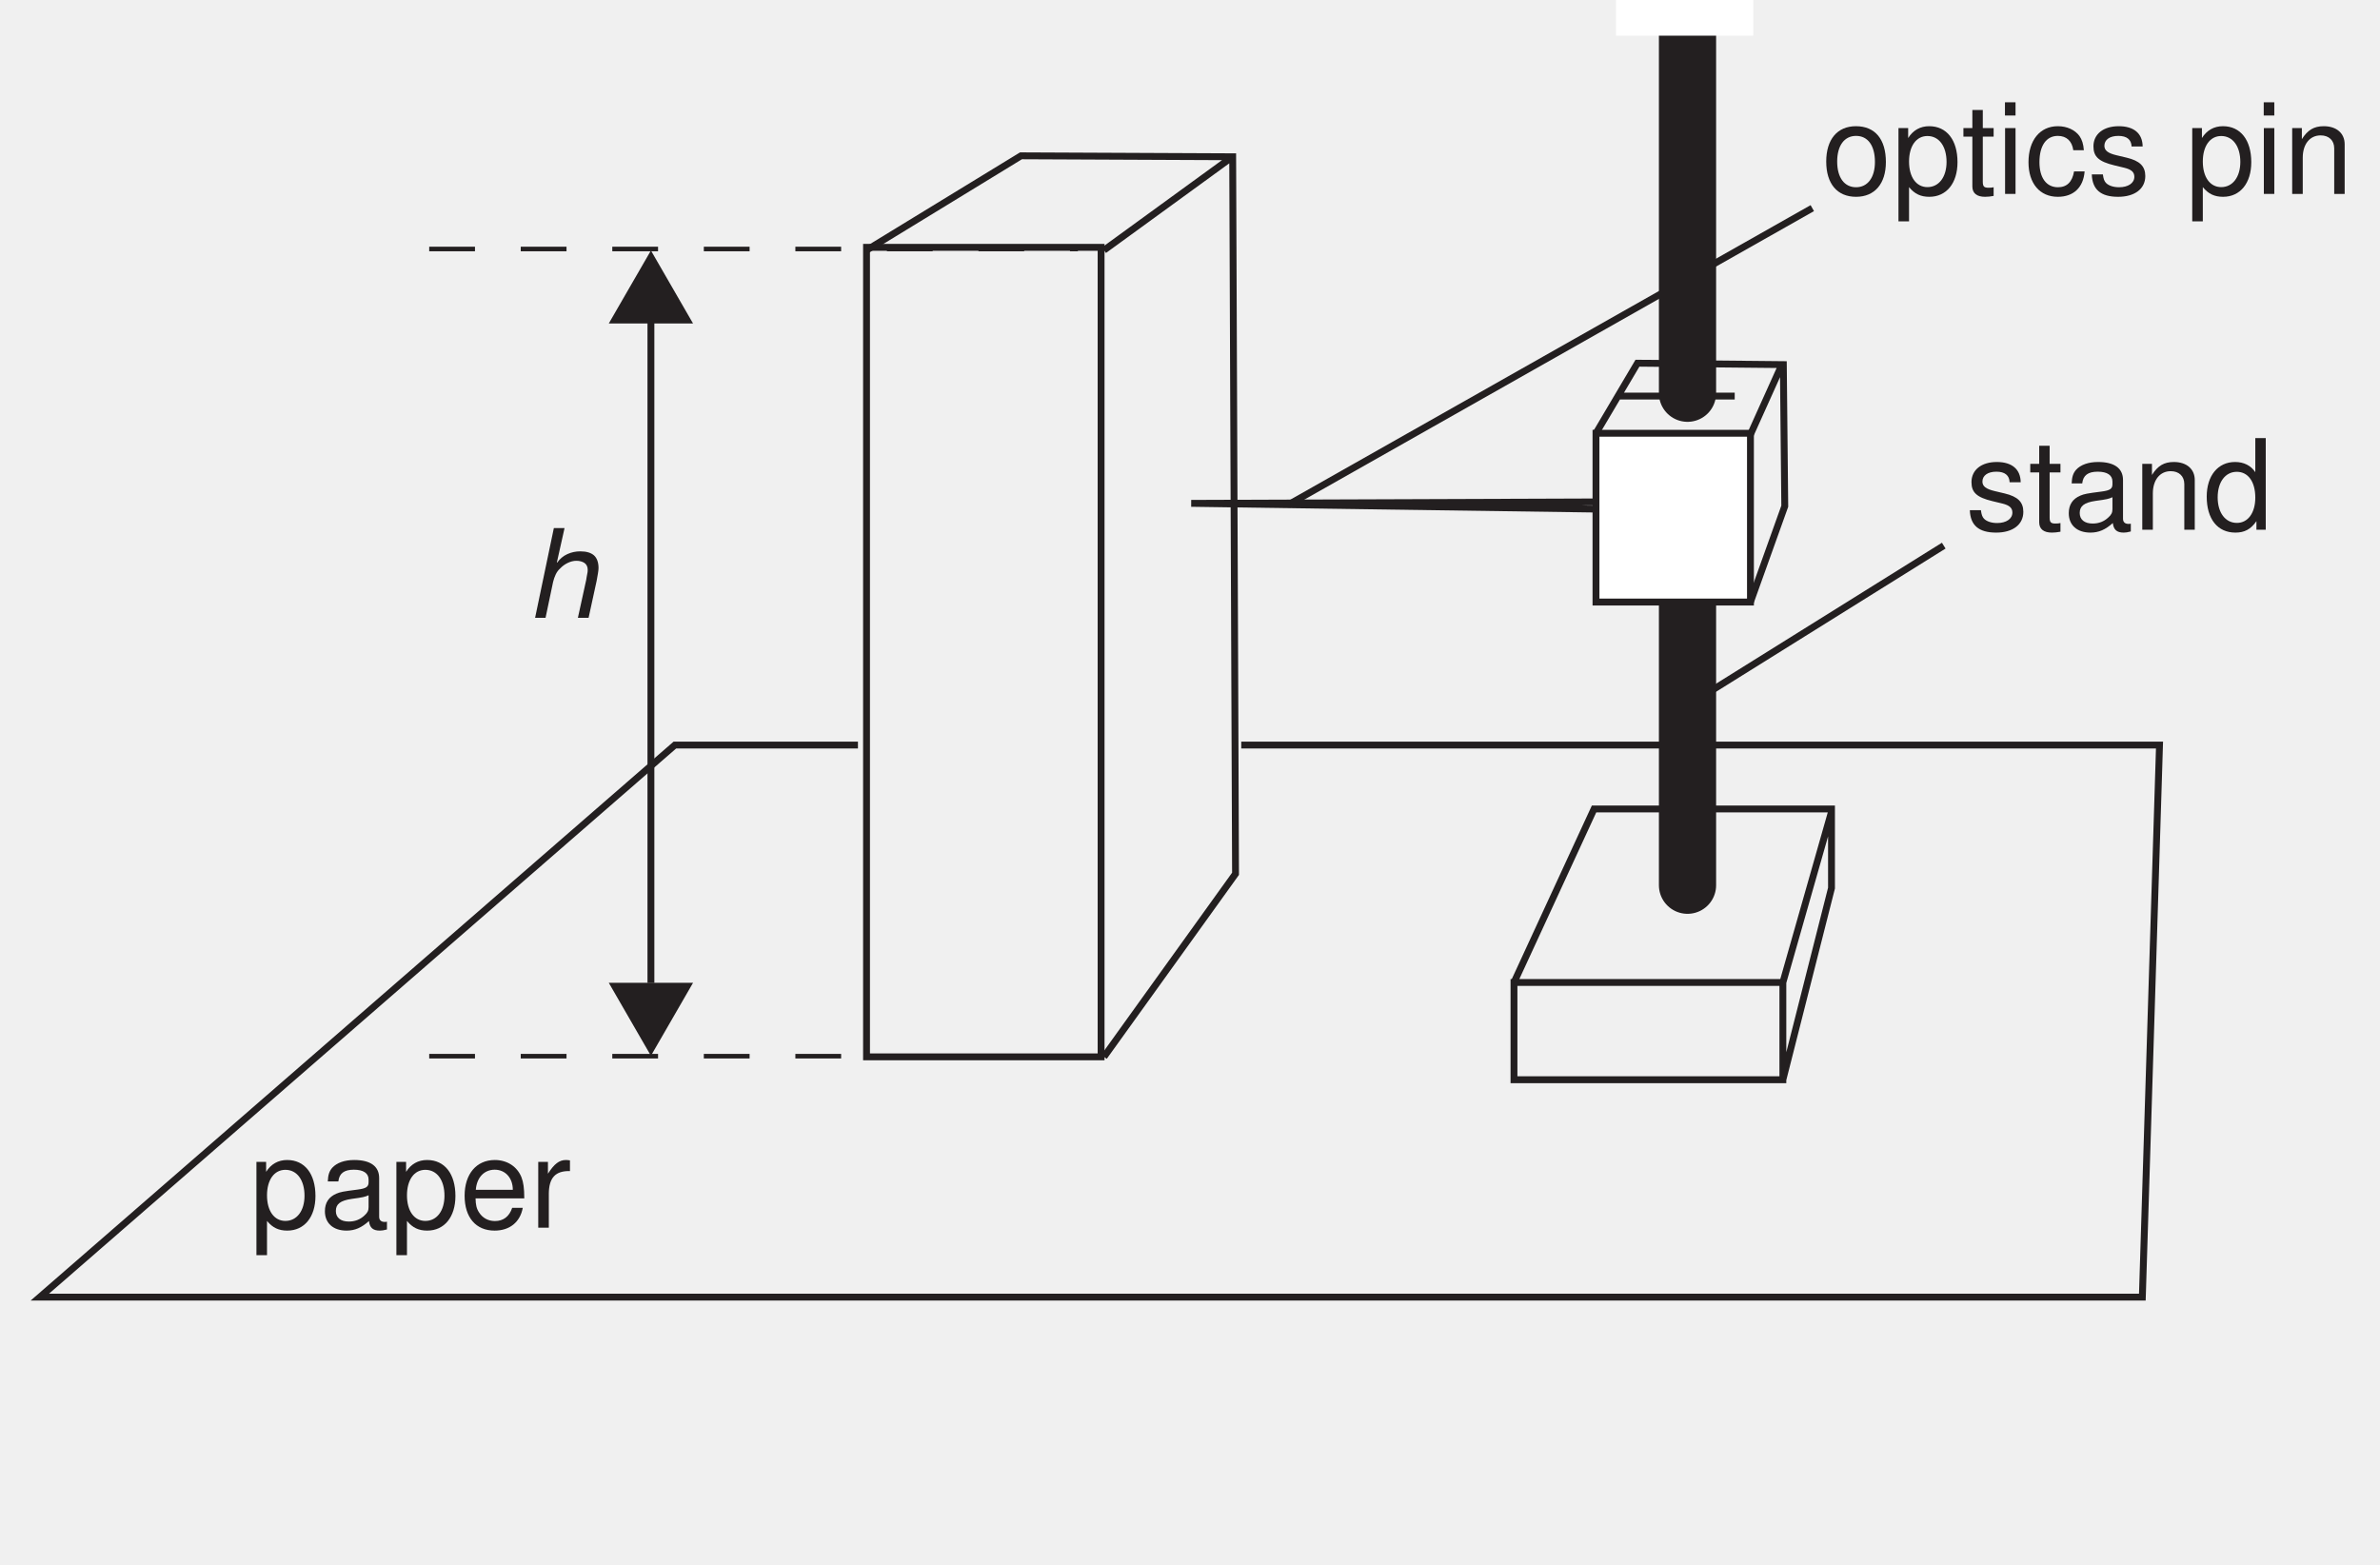
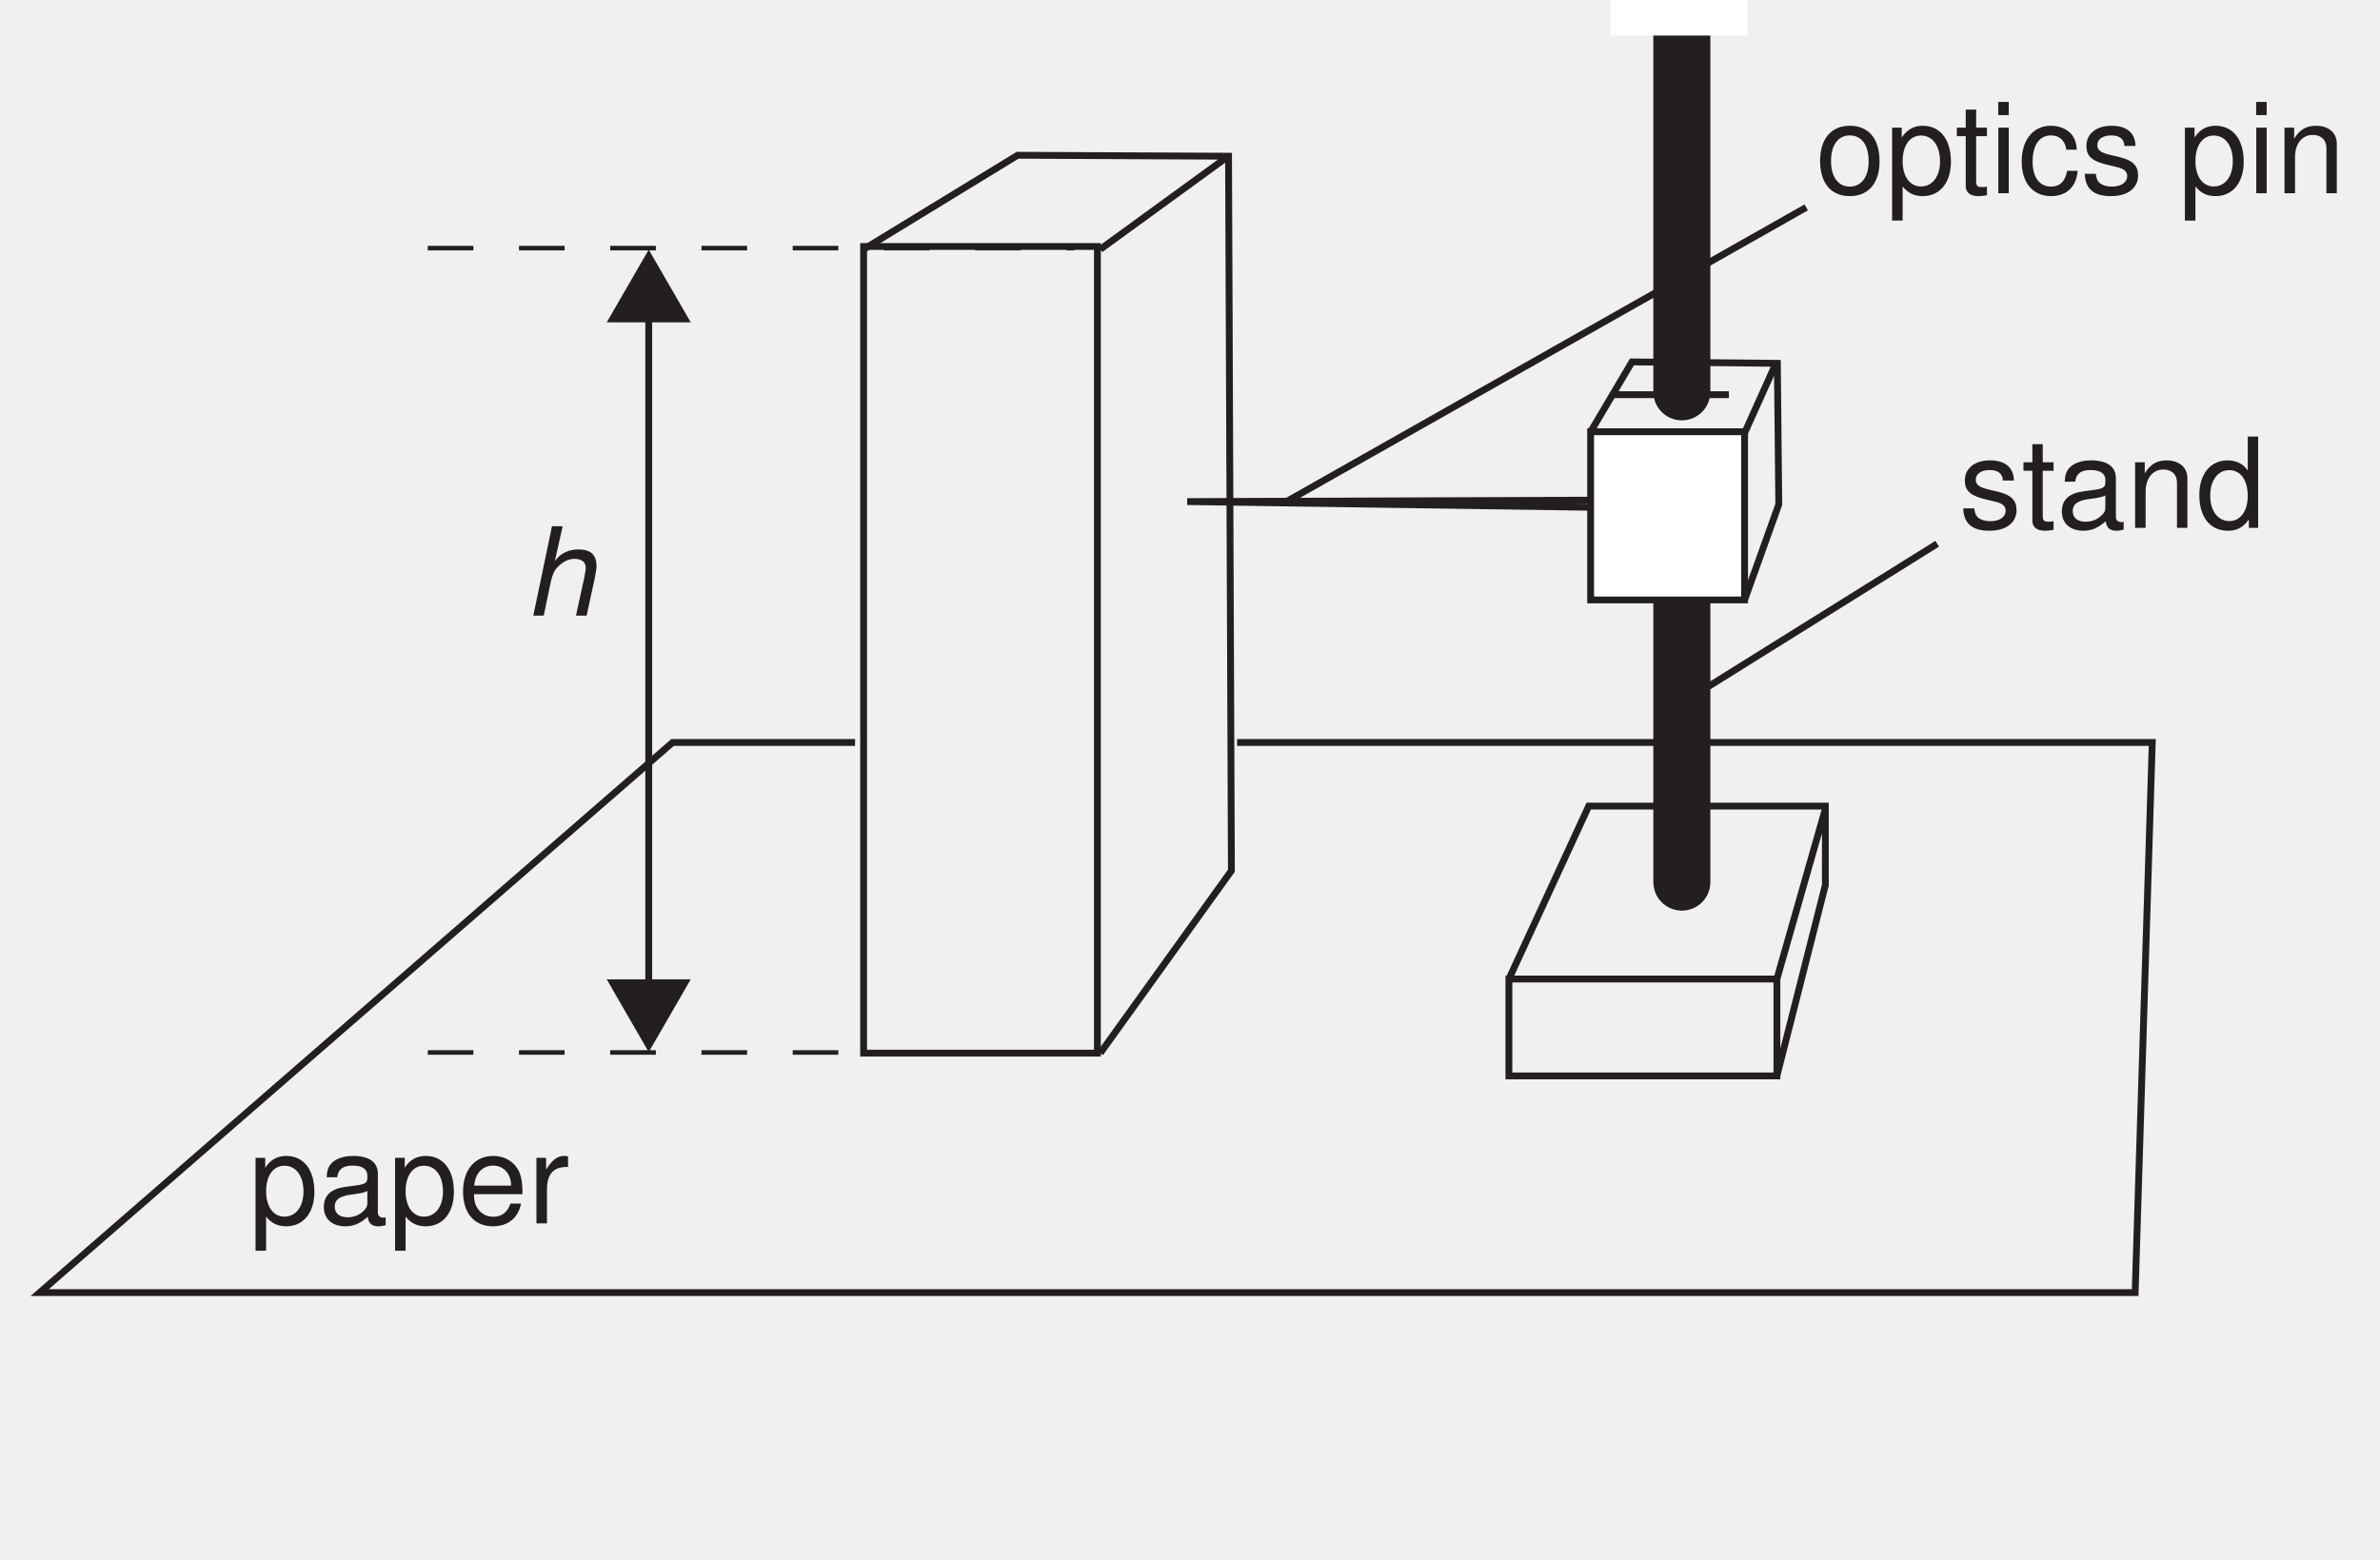
- <svg xmlns="http://www.w3.org/2000/svg" xmlns:xlink="http://www.w3.org/1999/xlink" data-id="0625_2007ON_05_q04_fig4-2" data-width-mm="73.38" data-height-mm="48.25" data-measure="false" data-source="0625/05 ON 2007 p8" version="1.1" width="208" height="136.773" viewBox="0 0 208 136.773">
+ <svg xmlns="http://www.w3.org/2000/svg" xmlns:xlink="http://www.w3.org/1999/xlink" data-id="0625_2007ON_05_q04_fig4-2" data-width-mm="73.62" data-height-mm="48.25" data-measure="false" data-source="0625/05 ON 2007 p8" version="1.1" width="208.7" height="136.773" viewBox="0 0 208.7 136.773">
  <defs>
    <clipPath id="clip_1">
-       <path transform="matrix(1,0,0,-1,-63.999,371.499)" d="M64 234.726H272V371.5H64Z" />
+       <path transform="matrix(1,0,0,-1,-63.999,371.499)" d="M64 234.726H272.7V371.5H64Z" />
    </clipPath>
    <clipPath id="clip_2">
      <path transform="matrix(1,0,0,-1,-63.999,371.499)" d="M0 0H595V842H0Z" />
    </clipPath>
    <clipPath id="clip_3">
      <path transform="matrix(1,0,0,-1,-63.999,371.499)" d="M121.39 694.126V432.283H473.886V694.126" />
    </clipPath>
    <clipPath id="clip_4">
      <path transform="matrix(1,0,0,-1,-63.999,371.499)" d="M66.678 376.131V257.83H269.682V376.131" />
    </clipPath>
    <clipPath id="clip_5">
      <path transform="matrix(1,0,0,-1,-63.999,371.499)" d="M66.678 376.131V257.83H269.682V376.131" />
    </clipPath>
    <path id="font_6_1" d="M.230 .713 .169 .440 .171 .438C.192 .468 .219 .491 .252 .506 .285 .521 .319 .528 .355 .528 .404 .528 .440 .517 .464 .496 .487 .475 .5 .441 .5 .395 .5 .384 .498 .369 .495 .351 .492 .333 .489 .314 .485 .294L.421 0H.336L.402 .301C.403 .306 .404 .313 .405 .320 .406 .327 .408 .334 .409 .342 .410 .349 .412 .357 .413 .364 .414 .371 .414 .376 .414 .381 .414 .406 .405 .424 .388 .436 .371 .447 .349 .453 .324 .453 .301 .453 .278 .447 .255 .436 .232 .425 .212 .410 .196 .393 .181 .380 .169 .364 .160 .345 .151 .326 .144 .306 .139 .285L.079 0H-.004L.145 .713H.230Z" />
    <path id="font_7_84" d="M.437 .377C.436 .480 .368 .538 .247 .538 .125 .538 .046 .475 .046 .378 .046 .296 .088 .257 .212 .227L.291 .208C.348 .194 .371 .173 .371 .136 .371 .086 .322 .053 .25 .053 .204 .053 .166 .066 .145 .088 .132 .103 .126 .118 .121 .155H.033C.037 .034 .105-.023 .242-.023 .375-.023 .458 .041 .458 .142 .458 .220 .414 .263 .310 .288L.230 .307C.162 .323 .133 .345 .133 .382 .133 .431 .176 .461 .244 .461 .311 .461 .347 .432 .349 .377H.437Z" />
    <path id="font_7_85" d="M.253 .523H.167V.667H.084V.523H.013V.455H.084V.059C.084 .005 .120-.023 .185-.023 .207-.023 .225-.021 .253-.016V.053C.241 .050 .230 .049 .213 .049 .177 .049 .167 .059 .167 .097V.455H.253V.523Z" />
    <path id="font_7_66" d="M.534 .048C.526 .046 .521 .046 .516 .046 .487 .046 .472 .061 .472 .087V.395C.472 .488 .403 .538 .274 .538 .197 .538 .136 .516 .100 .477 .076 .450 .066 .420 .064 .368H.148C.155 .432 .194 .461 .271 .461 .347 .461 .388 .433 .388 .383V.361C.388 .325 .369 .312 .301 .303 .183 .288 .165 .284 .133 .271 .072 .245 .041 .199 .041 .131 .041 .036 .107-.023 .213-.023 .279-.023 .332 0 .391 .053 .397 0 .423-.023 .477-.023 .495-.023 .506-.021 .534-.014V.048M.388 .164C.388 .136 .380 .119 .355 .097 .321 .065 .280 .049 .231 .049 .166 .049 .128 .080 .128 .133 .128 .188 .164 .216 .254 .229 .343 .241 .360 .245 .388 .258V.164Z" />
    <path id="font_7_79" d="M.069 .523V0H.153V.288C.153 .395 .209 .465 .295 .465 .361 .465 .403 .425 .403 .362V0H.486V.395C.486 .482 .421 .538 .320 .538 .242 .538 .192 .508 .146 .435V.523H.069Z" />
    <path id="font_7_69" d="M.494 .728H.411V.457C.376 .510 .320 .538 .250 .538 .114 .538 .025 .429 .025 .263 .025 .085 .111-.023 .253-.023 .325-.023 .375 .003 .420 .068V0H.494V.728M.264 .460C.354 .460 .411 .381 .411 .255 .411 .134 .353 .054 .265 .054 .173 .054 .112 .135 .112 .257 .112 .379 .173 .460 .264 .460Z" />
    <path id="font_7_80" d="M.271 .538C.123 .538 .035 .433 .035 .257 .035 .080 .123-.023 .272-.023 .420-.023 .509 .081 .509 .253 .509 .435 .423 .538 .271 .538M.272 .461C.366 .461 .422 .384 .422 .254 .422 .130 .364 .053 .272 .053 .179 .053 .122 .130 .122 .257 .122 .384 .179 .461 .272 .461Z" />
    <path id="font_7_81" d="M.053-.218H.137V.054C.181 .000 .230-.023 .298-.023 .434-.023 .522 .085 .522 .252 .522 .429 .436 .538 .297 .538 .226 .538 .169 .506 .130 .444V.523H.053V-.218M.283 .460C.375 .460 .435 .379 .435 .254 .435 .135 .375 .054 .283 .054 .194 .054 .137 .134 .137 .257 .137 .380 .194 .460 .283 .460Z" />
    <path id="font_7_74" d="M.149 .523H.066V0H.149V.523M.149 .728H.065V.623H.149V.728Z" />
    <path id="font_7_68" d="M.470 .347C.466 .398 .455 .431 .435 .460 .399 .509 .336 .538 .263 .538 .121 .538 .030 .426 .030 .252 .030 .083 .120-.023 .263-.023 .388-.023 .466 .051 .476 .179H.392C.378 .095 .335 .053 .264 .053 .172 .053 .117 .128 .117 .252 .117 .383 .171 .461 .263 .461 .332 .461 .376 .420 .386 .347H.470Z" />
    <path id="font_7_1" d="" />
    <path id="font_7_70" d="M.513 .233C.513 .313 .506 .361 .491 .400 .457 .486 .377 .538 .279 .538 .133 .538 .039 .427 .039 .254 .039 .081 .129-.023 .277-.023 .397-.023 .480 .044 .501 .158H.417C.394 .089 .347 .053 .280 .053 .227 .053 .182 .077 .154 .121 .134 .151 .127 .181 .126 .233H.513M.128 .301C.135 .398 .194 .461 .278 .461 .363 .461 .422 .395 .422 .301H.128Z" />
    <path id="font_7_83" d="M.068 .523V0H.152V.271C.153 .397 .205 .453 .320 .450V.535C.306 .537 .298 .538 .288 .538 .234 .538 .194 .506 .145 .429V.523H.068Z" />
    <clipPath id="clip_8">
      <path transform="matrix(1,0,0,-1,-63.999,371.499)" d="M329.086 376.083V257.878H525.108V376.083" />
    </clipPath>
    <clipPath id="clip_9">
      <path transform="matrix(1,0,0,-1,-63.999,371.499)" d="M329.086 376.083V257.878H525.108V376.083" />
    </clipPath>
  </defs>
  <g clip-path="url(#clip_1)">
    <g clip-path="url(#clip_2)">
      <g clip-path="url(#clip_3)" />
      <g clip-path="url(#clip_4)">
        <path transform="matrix(1,0,0,-1,96.480,92.368)" stroke-width=".6" stroke-linecap="butt" stroke-miterlimit="4" stroke-linejoin="miter" fill="none" stroke="#231f20" d="M0 0 11.5 16 11.25 78.667-7.25 78.75-20.75 70.5M0 70.5 11.001 78.5M59.334 6.5H35.835V-2H59.334ZM59.334-2 63.584 14.75V21.667H42.834L35.834 6.5M59.334 6.5 63.584 21.417M-21.5 27.25H-37.5L-93-21H90.75L92.25 27.25H12" />
      </g>
      <path transform="matrix(1,0,0,-1,147.480,77.368)" stroke-width="5" stroke-linecap="round" stroke-miterlimit="4" stroke-linejoin="miter" fill="none" stroke="#231f20" d="M0 0V35.5" />
      <path transform="matrix(1,0,0,-1,-63.999,371.499)" d="M203.48 318.881H216.98V333.631H203.48Z" fill="#ffffff" />
      <g clip-path="url(#clip_5)">
        <path transform="matrix(1,0,0,-1,-63.999,371.499)" stroke-width=".6" stroke-linecap="round" stroke-miterlimit="4" stroke-linejoin="miter" fill="none" stroke="#231f20" d="M216.98 318.881H203.48V333.631H216.98Z" />
        <path transform="matrix(1,0,0,-1,147.480,34.368)" stroke-width="5" stroke-linecap="round" stroke-miterlimit="4" stroke-linejoin="miter" fill="none" stroke="#231f20" d="M0 0V34" />
      </g>
      <path transform="matrix(1,0,0,-1,152.980,52.618)" stroke-width=".6" stroke-linecap="butt" stroke-miterlimit="4" stroke-linejoin="miter" fill="none" stroke="#231f20" d="M0 0 3 8.375 2.875 20.75-9.875 20.875-13.5 14.75M-.001 14.64 2.75 20.75M-11.5 18H-1.375M-13.625 8.75-48.874 8.625-13.5 8.125M-56.75-39.75H-77.25V31H-56.75Z" />
      <path transform="matrix(1,0,0,-1,-63.999,371.499)" d="M205.23 368.381H217.23V376.131H205.23Z" fill="#ffffff" />
      <path transform="matrix(1,0,0,-1,37.511,21.762)" stroke-width=".4" stroke-linecap="butt" stroke-dasharray="4,4" stroke-miterlimit="4" stroke-linejoin="miter" fill="none" stroke="#231f20" d="M0 0H56.693" />
      <path transform="matrix(1,0,0,-1,56.887,27.309)" stroke-width=".6" stroke-linecap="butt" stroke-miterlimit="4" stroke-linejoin="miter" fill="none" stroke="#231f20" d="M0 0V-58.605" />
      <path transform="matrix(1,0,0,-1,53.204,28.272)" d="M0 0 3.683 6.378 7.365 0H0" fill="#231f20" />
      <path transform="matrix(1,0,0,-1,60.569,85.897)" d="M0 0-3.682-6.378-7.365 0H0" fill="#231f20" />
      <path transform="matrix(1,0,0,-1,37.511,92.310)" stroke-width=".4" stroke-linecap="butt" stroke-dasharray="4,4" stroke-miterlimit="4" stroke-linejoin="miter" fill="none" stroke="#231f20" d="M0 0H56.693" />
      <path transform="matrix(1,0,0,-1,169.873,47.689)" stroke-width=".6" stroke-linecap="butt" stroke-miterlimit="4" stroke-linejoin="miter" fill="none" stroke="#231f20" d="M0 0-20.648-12.887M-11.488 29.498-57.288 3.571" />
      <use data-text="h" xlink:href="#font_6_1" transform="matrix(11,0,0,-11,46.809,53.996)" fill="#231f20" />
      <use data-text="s" xlink:href="#font_7_84" transform="matrix(11,0,0,-11,171.791,46.296)" fill="#231f20" />
      <use data-text="t" xlink:href="#font_7_85" transform="matrix(11,0,0,-11,177.291,46.296)" fill="#231f20" />
      <use data-text="a" xlink:href="#font_7_66" transform="matrix(11,0,0,-11,180.349,46.296)" fill="#231f20" />
      <use data-text="n" xlink:href="#font_7_79" transform="matrix(11,0,0,-11,186.465,46.296)" fill="#231f20" />
      <use data-text="d" xlink:href="#font_7_69" transform="matrix(11,0,0,-11,192.581,46.296)" fill="#231f20" />
      <use data-text="o" xlink:href="#font_7_80" transform="matrix(11,0,0,-11,159.218,16.948)" fill="#231f20" />
      <use data-text="p" xlink:href="#font_7_81" transform="matrix(11,0,0,-11,165.334,16.948)" fill="#231f20" />
      <use data-text="t" xlink:href="#font_7_85" transform="matrix(11,0,0,-11,171.450,16.948)" fill="#231f20" />
      <use data-text="i" xlink:href="#font_7_74" transform="matrix(11,0,0,-11,174.508,16.948)" fill="#231f20" />
      <use data-text="c" xlink:href="#font_7_68" transform="matrix(11,0,0,-11,176.950,16.948)" fill="#231f20" />
      <use data-text="s" xlink:href="#font_7_84" transform="matrix(11,0,0,-11,182.450,16.948)" fill="#231f20" />
      <use data-text="p" xlink:href="#font_7_81" transform="matrix(11,0,0,-11,191.008,16.948)" fill="#231f20" />
      <use data-text="i" xlink:href="#font_7_74" transform="matrix(11,0,0,-11,197.124,16.948)" fill="#231f20" />
      <use data-text="n" xlink:href="#font_7_79" transform="matrix(11,0,0,-11,199.566,16.948)" fill="#231f20" />
      <use data-text="p" xlink:href="#font_7_81" transform="matrix(11,0,0,-11,21.828,107.302)" fill="#231f20" />
      <use data-text="a" xlink:href="#font_7_66" transform="matrix(11,0,0,-11,27.944,107.302)" fill="#231f20" />
      <use data-text="p" xlink:href="#font_7_81" transform="matrix(11,0,0,-11,34.060,107.302)" fill="#231f20" />
      <use data-text="e" xlink:href="#font_7_70" transform="matrix(11,0,0,-11,40.176,107.302)" fill="#231f20" />
      <use data-text="r" xlink:href="#font_7_83" transform="matrix(11,0,0,-11,46.292,107.302)" fill="#231f20" />
      <g clip-path="url(#clip_8)" />
      <g clip-path="url(#clip_9)">
        <path transform="matrix(1,0,0,-1,409.889,50.121)" stroke-width="4.998" stroke-linecap="round" stroke-miterlimit="4" stroke-linejoin="miter" fill="none" stroke="#231f20" d="M0 0V51.346" />
      </g>
      <path transform="matrix(1,0,0,-1,-63.999,371.499)" d="M467.639 368.34H479.639V376.083H467.639Z" fill="#ffffff" />
    </g>
  </g>
</svg>
